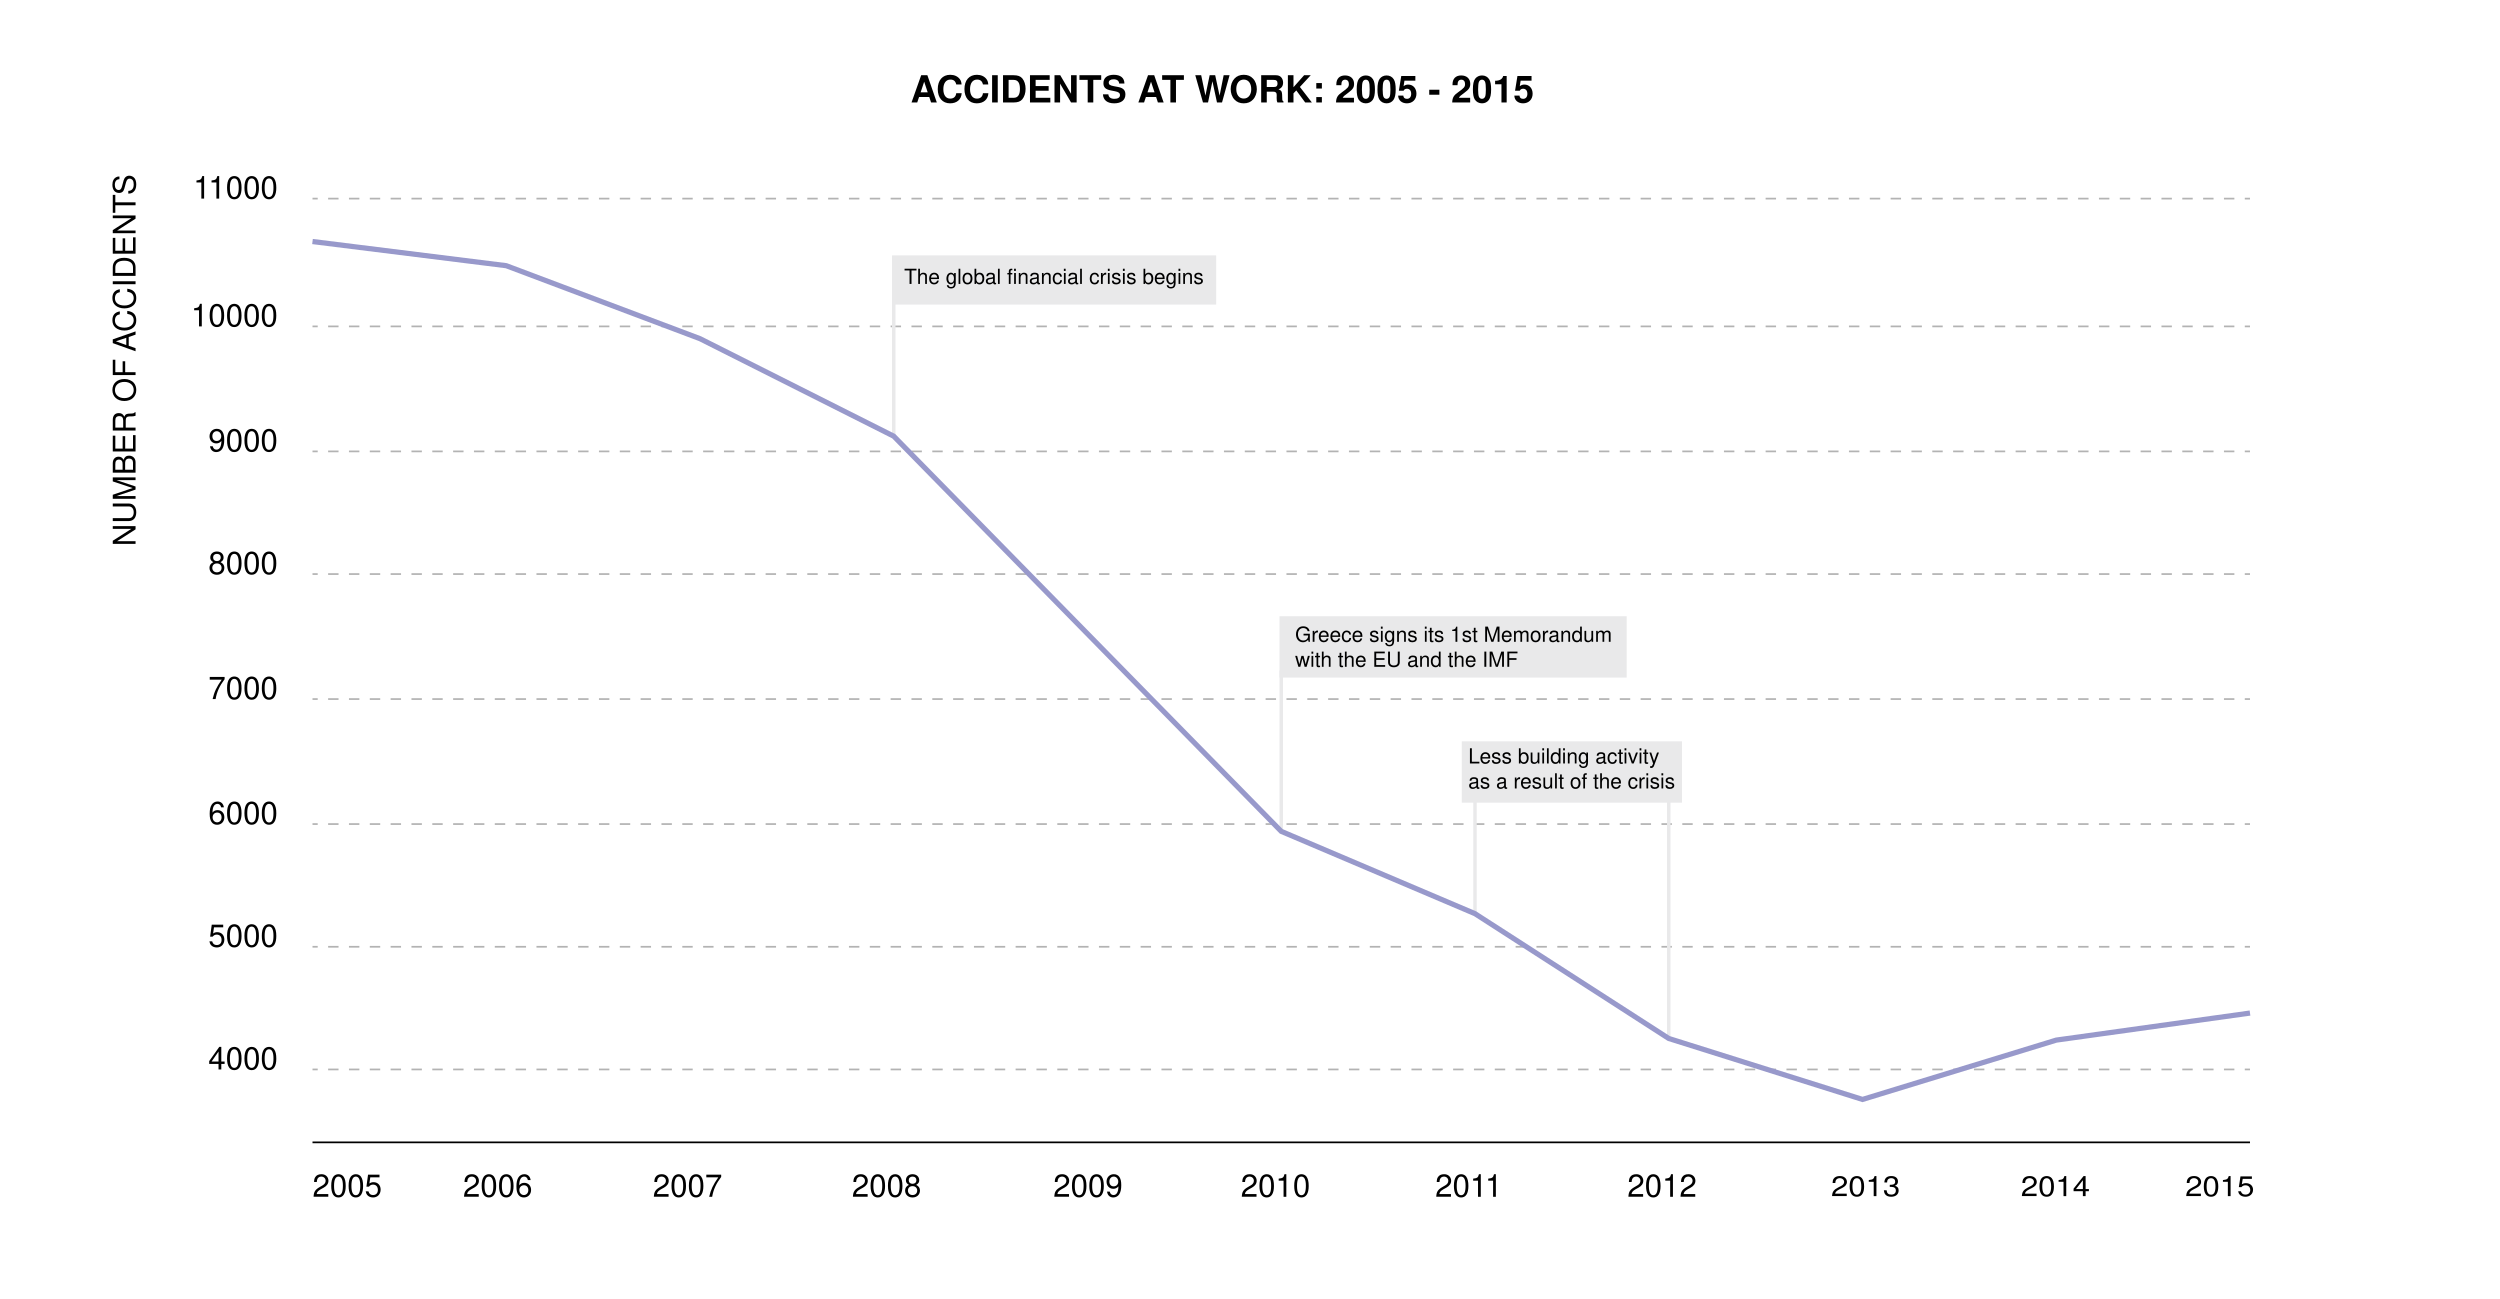
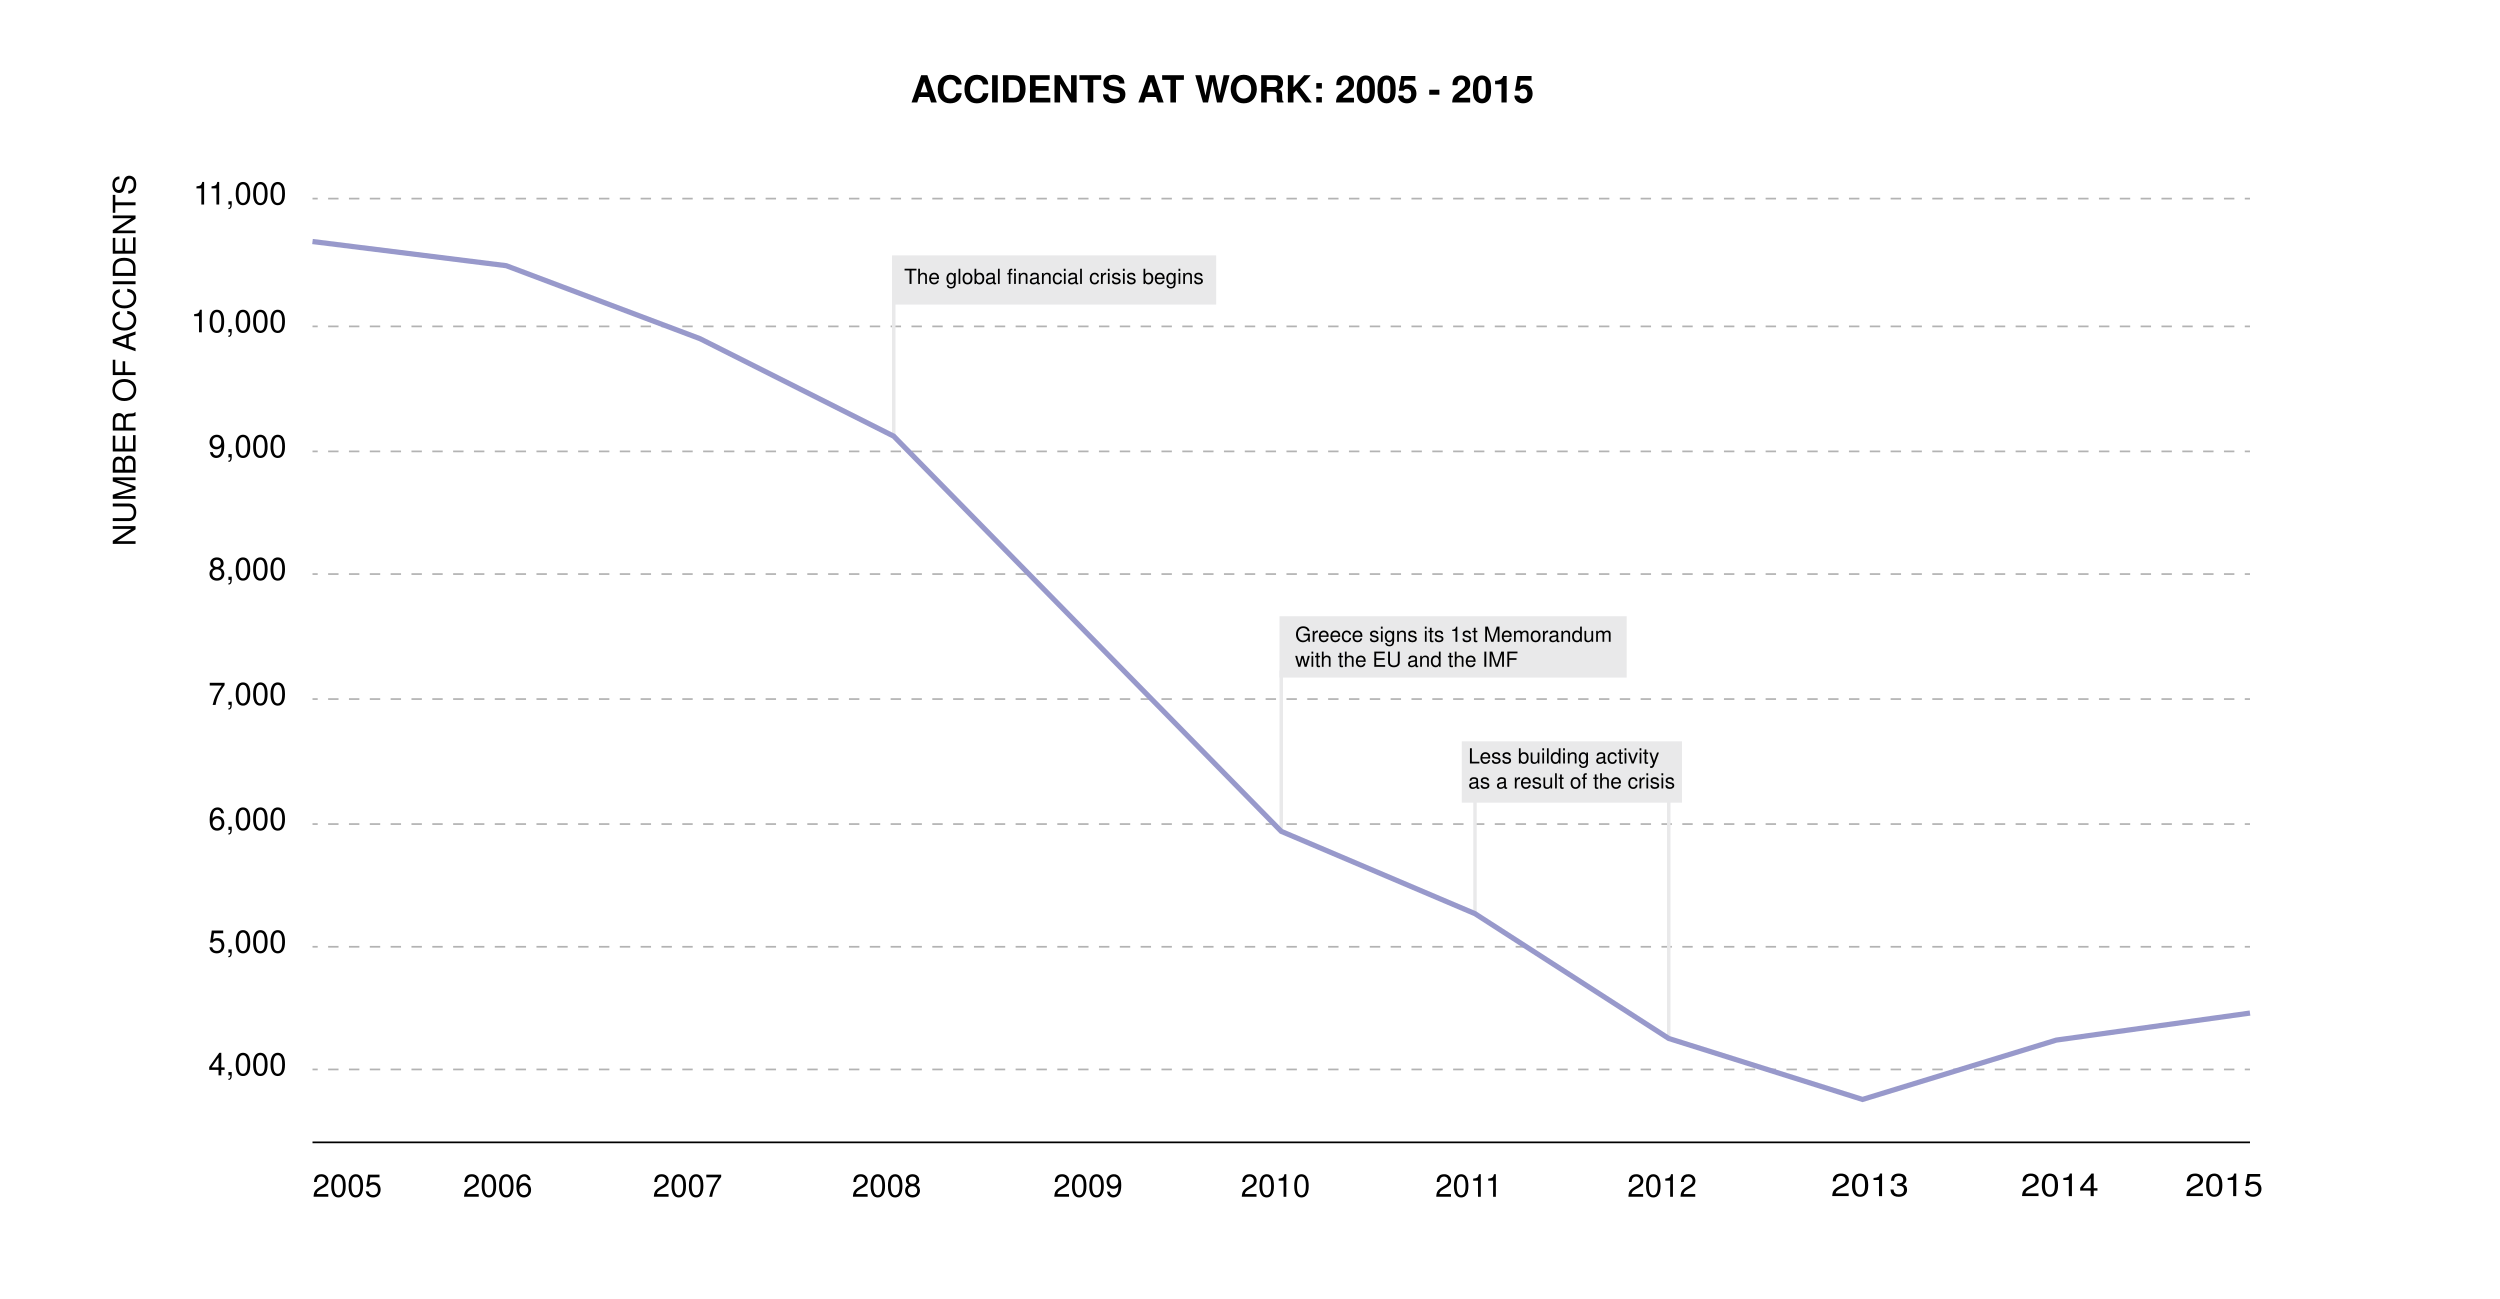
<svg xmlns="http://www.w3.org/2000/svg" id="Layer_2" data-name="Layer 2" viewBox="0 0 720 374">
  <defs>
-     <style>.cls-1{opacity:0.3;}.cls-13,.cls-2,.cls-3,.cls-4{fill:none;}.cls-2,.cls-3{stroke:#000;stroke-width:0.5px;}.cls-13,.cls-14,.cls-2,.cls-3,.cls-4{stroke-miterlimit:10;}.cls-3{stroke-dasharray:3 3;}.cls-14,.cls-4{stroke:#e9e9ea;}.cls-5{font-size:9px;}.cls-15,.cls-5,.cls-7{font-family:Helvetica, Helvetica;}.cls-6{letter-spacing:-0.07em;}.cls-7{font-size:8px;}.cls-8{letter-spacing:-0.05em;}.cls-9{font-size:10.75px;font-family:Helvetica-Bold, Helvetica;font-weight:700;}.cls-10{letter-spacing:-0.04em;}.cls-11{letter-spacing:-0.07em;}.cls-12{letter-spacing:0em;}.cls-13{stroke:#9899cb;stroke-width:1.5px;}.cls-14{fill:#e9e9ea;}.cls-15{font-size:6px;}</style>
+     <style>.cls-1{opacity:0.3;}.cls-12,.cls-2,.cls-3,.cls-4{fill:none;}.cls-2,.cls-3{stroke:#000;stroke-width:0.5px;}.cls-12,.cls-13,.cls-2,.cls-3,.cls-4{stroke-miterlimit:10;}.cls-3{stroke-dasharray:3 3;}.cls-13,.cls-4{stroke:#e9e9ea;}.cls-5{font-size:9px;}.cls-14,.cls-5{font-family:Helvetica, Helvetica;}.cls-6{letter-spacing:-0.07em;}.cls-7{letter-spacing:-0.05em;}.cls-8{font-size:10.75px;font-family:Helvetica-Bold, Helvetica;font-weight:700;}.cls-9{letter-spacing:-0.04em;}.cls-10{letter-spacing:-0.07em;}.cls-11{letter-spacing:0em;}.cls-12{stroke:#9899cb;stroke-width:1.5px;}.cls-13{fill:#e9e9ea;}.cls-14{font-size:6px;}</style>
  </defs>
  <g class="cls-1">
    <line class="cls-2" x1="90" y1="94" x2="91.5" y2="94" />
    <line class="cls-3" x1="94.5" y1="94" x2="645" y2="94" />
    <line class="cls-2" x1="646.5" y1="94" x2="648" y2="94" />
  </g>
  <line class="cls-4" x1="257.4" y1="125.63" x2="257.4" y2="84.28" />
  <g class="cls-1">
    <line class="cls-2" x1="90" y1="130" x2="91.5" y2="130" />
    <line class="cls-3" x1="94.5" y1="130" x2="645" y2="130" />
    <line class="cls-2" x1="646.5" y1="130" x2="648" y2="130" />
  </g>
  <g class="cls-1">
    <line class="cls-2" x1="90" y1="165.33" x2="91.5" y2="165.33" />
    <line class="cls-3" x1="94.5" y1="165.33" x2="645" y2="165.33" />
    <line class="cls-2" x1="646.5" y1="165.33" x2="648" y2="165.33" />
  </g>
  <g class="cls-1">
    <line class="cls-2" x1="90" y1="201.33" x2="91.5" y2="201.33" />
    <line class="cls-3" x1="94.5" y1="201.33" x2="645" y2="201.33" />
    <line class="cls-2" x1="646.5" y1="201.33" x2="648" y2="201.33" />
  </g>
  <g class="cls-1">
    <line class="cls-2" x1="90" y1="237.33" x2="91.5" y2="237.33" />
    <line class="cls-3" x1="94.5" y1="237.33" x2="645" y2="237.33" />
    <line class="cls-2" x1="646.5" y1="237.33" x2="648" y2="237.33" />
  </g>
  <g class="cls-1">
    <line class="cls-2" x1="90" y1="272.67" x2="91.5" y2="272.67" />
    <line class="cls-3" x1="94.5" y1="272.67" x2="645" y2="272.67" />
    <line class="cls-2" x1="646.5" y1="272.67" x2="648" y2="272.67" />
  </g>
  <g class="cls-1">
    <line class="cls-2" x1="90" y1="308" x2="91.5" y2="308" />
    <line class="cls-3" x1="94.5" y1="308" x2="645" y2="308" />
    <line class="cls-2" x1="646.5" y1="308" x2="648" y2="308" />
  </g>
  <line class="cls-4" x1="424.8" y1="263.14" x2="424.8" y2="230" />
  <line class="cls-4" x1="480.6" y1="299.08" x2="480.6" y2="230" />
  <line class="cls-4" x1="369" y1="239.43" x2="369" y2="193.1" />
  <g class="cls-1">
    <line class="cls-2" x1="90" y1="57.2" x2="91.5" y2="57.2" />
    <line class="cls-3" x1="94.5" y1="57.2" x2="645" y2="57.2" />
    <line class="cls-2" x1="646.5" y1="57.2" x2="648" y2="57.2" />
  </g>
  <line class="cls-2" x1="90" y1="329" x2="648" y2="329" />
  <text class="cls-5" transform="translate(90 344.67)">2005</text>
-   <text class="cls-5" transform="translate(55.66 57.2)">
+   <text class="cls-5" transform="translate(55.66 58.9)">
    <tspan class="cls-6">1</tspan>
-     <tspan x="4.34" y="0">1000</tspan>
+     <tspan x="4.34" y="0">1,000</tspan>
  </text>
-   <text class="cls-5" transform="translate(54.99 94)">10000</text>
-   <text class="cls-5" transform="translate(60 130)">9000</text>
-   <text class="cls-5" transform="translate(60 165.33)">8000</text>
-   <text class="cls-5" transform="translate(60 201.33)">7000</text>
-   <text class="cls-5" transform="translate(60 237.33)">6000</text>
-   <text class="cls-5" transform="translate(60 272.67)">5000</text>
-   <text class="cls-5" transform="translate(60 308)">4000</text>
+   <text class="cls-5" transform="translate(54.99 95.7)">10,000</text>
+   <text class="cls-5" transform="translate(60 131.7)">9,000</text>
+   <text class="cls-5" transform="translate(60 167.03)">8,000</text>
+   <text class="cls-5" transform="translate(60 203.03)">7,000</text>
+   <text class="cls-5" transform="translate(60 239.03)">6,000</text>
+   <text class="cls-5" transform="translate(60 274.37)">5,000</text>
+   <text class="cls-5" transform="translate(60 309.7)">4,000</text>
  <text class="cls-5" transform="translate(133.33 344.67)">2006</text>
  <text class="cls-5" transform="translate(188 344.67)">2007</text>
  <text class="cls-5" transform="translate(245.33 344.67)">2008</text>
  <text class="cls-5" transform="translate(303.33 344.67)">2009</text>
  <text class="cls-5" transform="translate(357.33 344.67)">2010</text>
  <text class="cls-5" transform="translate(413.33 344.67)">20<tspan class="cls-6" x="10.01" y="0">1</tspan>
    <tspan x="14.35" y="0">1</tspan>
  </text>
  <text class="cls-5" transform="translate(468.67 344.67)">2012</text>
-   <text class="cls-7" transform="translate(527.33 344.48) scale(1.12 1)">2013</text>
-   <text class="cls-7" transform="translate(582 344.48) scale(1.12 1)">2014</text>
-   <text class="cls-7" transform="translate(629.33 344.48) scale(1.12 1)">2015</text>
-   <text class="cls-5" transform="translate(39.04 157.33) rotate(-90)">NUMBER OF<tspan class="cls-8" x="54" y="0"> </tspan>
+   <text class="cls-5" transform="translate(527.33 344.48) scale(1.12 1)">2013</text>
+   <text class="cls-5" transform="translate(582 344.48) scale(1.12 1)">2014</text>
+   <text class="cls-5" transform="translate(629.33 344.48) scale(1.12 1)">2015</text>
+   <text class="cls-5" transform="translate(39.04 157.33) rotate(-90)">NUMBER OF<tspan class="cls-7" x="54" y="0"> </tspan>
    <tspan x="56.01" y="0">ACCIDENTS</tspan>
  </text>
-   <text class="cls-9" transform="translate(262.24 29.51)">ACCIDENTS<tspan class="cls-10" x="62.73" y="0"> </tspan>
-     <tspan class="cls-11" x="65.33" y="0">A</tspan>
-     <tspan class="cls-12" x="72.3" y="0">T WORK: 2005 - 2015</tspan>
+   <text class="cls-8" transform="translate(262.24 29.51)">ACCIDENTS<tspan class="cls-9" x="62.73" y="0"> </tspan>
+     <tspan class="cls-10" x="65.33" y="0">A</tspan>
+     <tspan class="cls-11" x="72.3" y="0">T WORK: 2005 - 2015</tspan>
  </text>
-   <polyline class="cls-13" points="90 69.56 145.8 76.52 201.6 97.54 257.4 125.63 369 239.43 424.8 263.14 480.6 299.08 536.4 316.64 592.2 299.55 648 291.76" />
-   <rect class="cls-14" x="369" y="177.97" width="98.99" height="16.67" />
-   <rect class="cls-14" x="257.4" y="74.05" width="92.36" height="13.17" />
-   <text class="cls-15" transform="translate(372.98 184.83)">Greece signs its 1st Memorandum <tspan x="0" y="7.2">with the EU and the IMF</tspan>
+   <polyline class="cls-12" points="90 69.56 145.8 76.52 201.6 97.54 257.4 125.63 369 239.43 424.8 263.14 480.6 299.08 536.4 316.64 592.2 299.55 648 291.76" />
+   <rect class="cls-13" x="369" y="177.97" width="98.99" height="16.67" />
+   <rect class="cls-13" x="257.4" y="74.05" width="92.36" height="13.17" />
+   <text class="cls-14" transform="translate(372.98 184.83)">Greece signs its 1st Memorandum <tspan x="0" y="7.2">with the EU and the IMF</tspan>
  </text>
-   <text class="cls-15" transform="translate(260.39 81.77)">The global financial crisis begins</text>
-   <rect class="cls-14" x="421.49" y="214" width="62.43" height="16.67" />
-   <text class="cls-15" transform="translate(422.86 219.87)">Less building activity<tspan x="0" y="7.2">as a result of the crisis</tspan>
+   <text class="cls-14" transform="translate(260.39 81.77)">The global financial crisis begins</text>
+   <rect class="cls-13" x="421.49" y="214" width="62.43" height="16.67" />
+   <text class="cls-14" transform="translate(422.86 219.87)">Less building activity<tspan x="0" y="7.2">as a result of the crisis</tspan>
  </text>
</svg>
